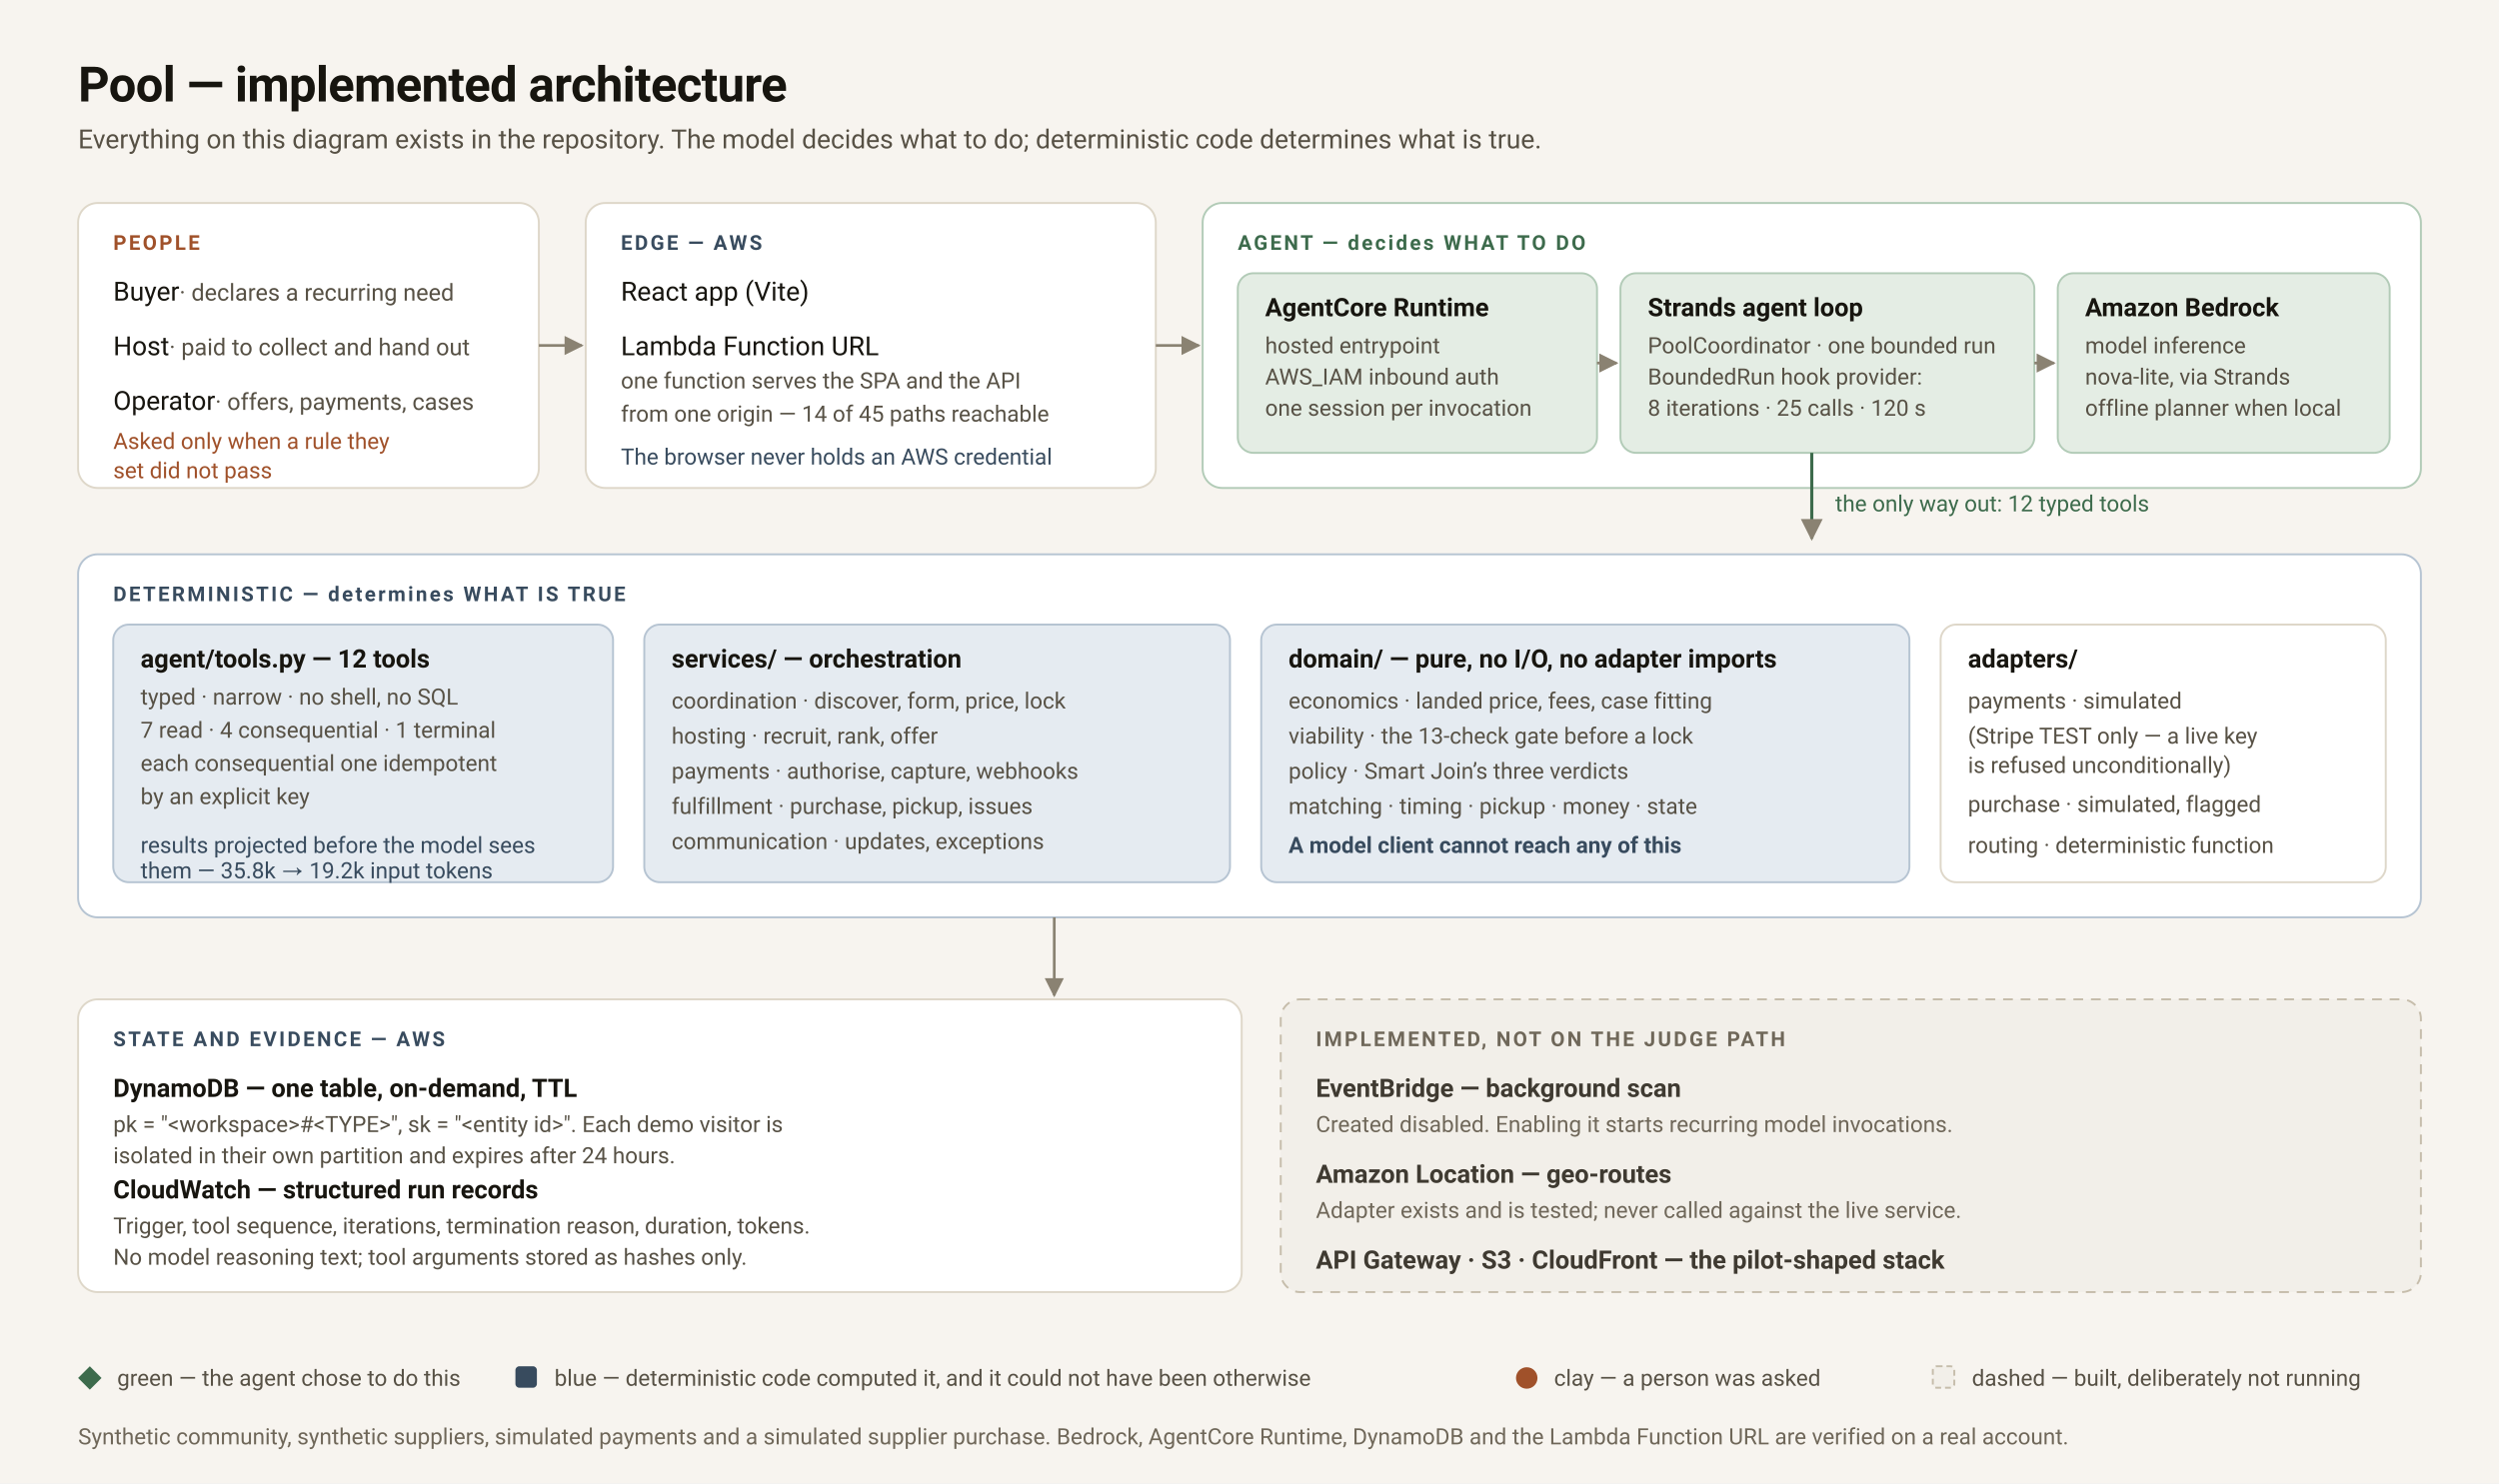
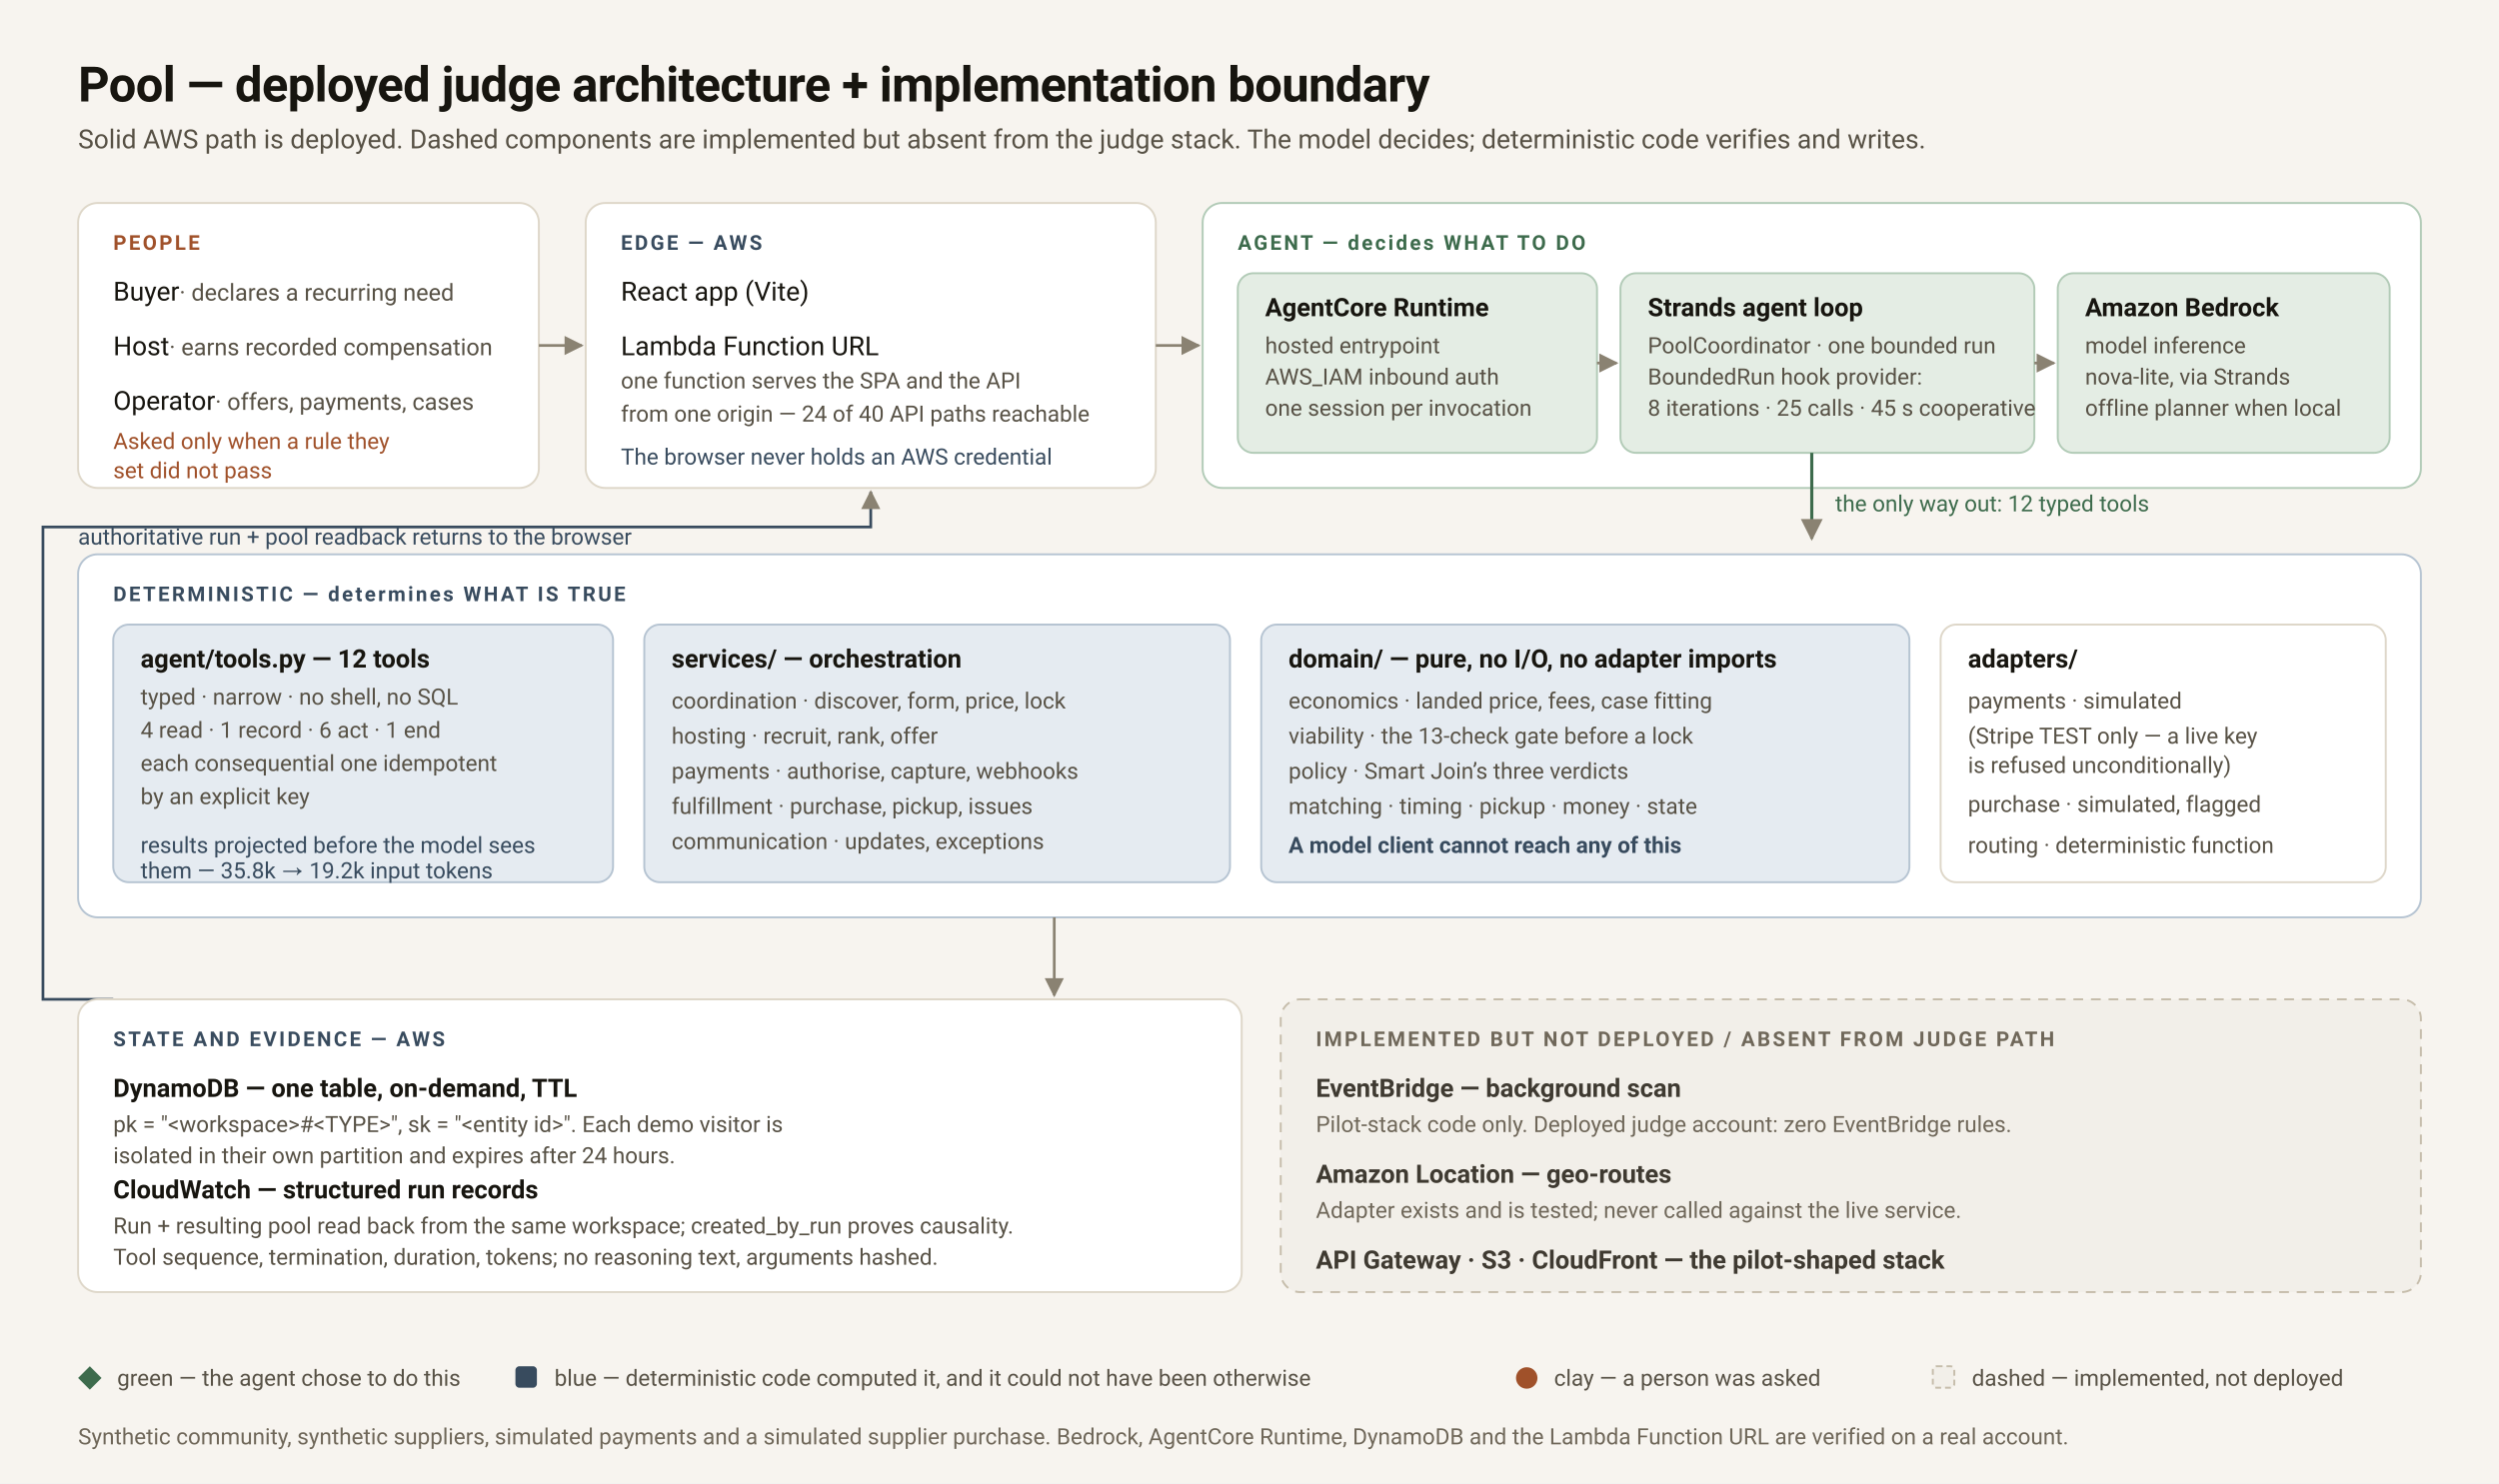
<svg xmlns="http://www.w3.org/2000/svg" viewBox="0 0 1280 760" width="1280" height="760" role="img" aria-labelledby="title desc" font-family="ui-sans-serif, system-ui, -apple-system, 'Segoe UI', Roboto, Helvetica, Arial, sans-serif">
  <defs>
    <marker id="a" viewBox="0 0 10 10" refX="9" refY="5" markerWidth="7" markerHeight="7" orient="auto-start-reverse">
      <path d="M0 0 10 5 0 10z" fill="#8a8272" />
    </marker>
  </defs>
  <rect width="1280" height="760" fill="#f7f4ef" />
-   <text x="40" y="52" font-size="25" font-weight="600" fill="#17150f" letter-spacing="-0.3">Pool — implemented architecture</text>
-   <text x="40" y="76" font-size="13.5" fill="#575145">Everything on this diagram exists in the repository. The model decides what to do; deterministic code determines what is true.</text>
+   <text x="40" y="52" font-size="25" font-weight="600" fill="#17150f" letter-spacing="-0.3">Pool — deployed judge architecture + implementation boundary</text>
+   <text x="40" y="76" font-size="13.5" fill="#575145">Solid AWS path is deployed. Dashed components are implemented but absent from the judge stack. The model decides; deterministic code verifies and writes.</text>
  <rect x="40" y="104" width="236" height="146" rx="10" fill="#ffffff" stroke="#ded7c9" />
  <text x="58" y="128" font-size="10.5" font-weight="700" letter-spacing="1.2" fill="#a0512a">PEOPLE</text>
  <g font-size="13.5" fill="#17150f">
    <text x="58" y="154">Buyer<tspan fill="#575145" font-size="12"> · declares a recurring need</tspan>
    </text>
-     <text x="58" y="182">Host<tspan fill="#575145" font-size="12"> · paid to collect and hand out</tspan>
+     <text x="58" y="182">Host<tspan fill="#575145" font-size="12"> · earns recorded compensation</tspan>
    </text>
    <text x="58" y="210">Operator<tspan fill="#575145" font-size="12"> · offers, payments, cases</tspan>
    </text>
  </g>
  <text x="58" y="230" font-size="11.5" fill="#a0512a">Asked only when a rule they</text>
  <text x="58" y="245" font-size="11.5" fill="#a0512a">set did not pass</text>
  <rect x="300" y="104" width="292" height="146" rx="10" fill="#ffffff" stroke="#ded7c9" />
  <text x="318" y="128" font-size="10.5" font-weight="700" letter-spacing="1.2" fill="#384b5e">EDGE — AWS</text>
  <g font-size="13.5" fill="#17150f">
    <text x="318" y="154">React app (Vite)</text>
    <text x="318" y="182">Lambda Function URL</text>
  </g>
  <text x="318" y="199" font-size="11.5" fill="#575145">one function serves the SPA and the API</text>
-   <text x="318" y="216" font-size="11.5" fill="#575145">from one origin — 14 of 45 paths reachable</text>
+   <text x="318" y="216" font-size="11.5" fill="#575145">from one origin — 24 of 40 API paths reachable</text>
  <text x="318" y="238" font-size="11.5" fill="#384b5e">The browser never holds an AWS credential</text>
  <rect x="616" y="104" width="624" height="146" rx="10" fill="#ffffff" stroke="#b2cbb7" />
  <text x="634" y="128" font-size="10.5" font-weight="700" letter-spacing="1.2" fill="#3d6b4c">AGENT — decides WHAT TO DO</text>
  <rect x="634" y="140" width="184" height="92" rx="8" fill="#e4ede4" stroke="#b2cbb7" />
  <text x="648" y="162" font-size="13" font-weight="600" fill="#17150f">AgentCore Runtime</text>
  <text x="648" y="181" font-size="11.5" fill="#575145">hosted entrypoint</text>
  <text x="648" y="197" font-size="11.5" fill="#575145">AWS_IAM inbound auth</text>
  <text x="648" y="213" font-size="11.5" fill="#575145">one session per invocation</text>
  <rect x="830" y="140" width="212" height="92" rx="8" fill="#e4ede4" stroke="#b2cbb7" />
  <text x="844" y="162" font-size="13" font-weight="600" fill="#17150f">Strands agent loop</text>
  <text x="844" y="181" font-size="11.5" fill="#575145">PoolCoordinator · one bounded run</text>
  <text x="844" y="197" font-size="11.5" fill="#575145">BoundedRun hook provider:</text>
-   <text x="844" y="213" font-size="11.5" fill="#575145">8 iterations · 25 calls · 120 s</text>
+   <text x="844" y="213" font-size="11.5" fill="#575145">8 iterations · 25 calls · 45 s cooperative</text>
  <rect x="1054" y="140" width="170" height="92" rx="8" fill="#e4ede4" stroke="#b2cbb7" />
  <text x="1068" y="162" font-size="13" font-weight="600" fill="#17150f">Amazon Bedrock</text>
  <text x="1068" y="181" font-size="11.5" fill="#575145">model inference</text>
  <text x="1068" y="197" font-size="11.5" fill="#575145">nova-lite, via Strands</text>
  <text x="1068" y="213" font-size="11.5" fill="#575145">offline planner when local</text>
  <line x1="276" y1="177" x2="298" y2="177" stroke="#8a8272" stroke-width="1.4" marker-end="url(#a)" />
  <line x1="592" y1="177" x2="614" y2="177" stroke="#8a8272" stroke-width="1.4" marker-end="url(#a)" />
  <line x1="818" y1="186" x2="828" y2="186" stroke="#8a8272" stroke-width="1.4" marker-end="url(#a)" />
  <line x1="1042" y1="186" x2="1052" y2="186" stroke="#8a8272" stroke-width="1.4" marker-end="url(#a)" />
  <path d="M928 232 V276" stroke="#3d6b4c" stroke-width="1.6" fill="none" marker-end="url(#a)" />
  <text x="940" y="262" font-size="11.5" fill="#3d6b4c">the only way out: 12 typed tools</text>
  <rect x="40" y="284" width="1200" height="186" rx="10" fill="#ffffff" stroke="#b6c4d2" />
  <text x="58" y="308" font-size="10.5" font-weight="700" letter-spacing="1.2" fill="#384b5e">DETERMINISTIC — determines WHAT IS TRUE</text>
  <rect x="58" y="320" width="256" height="132" rx="8" fill="#e5ebf1" stroke="#b6c4d2" />
  <text x="72" y="342" font-size="13" font-weight="600" fill="#17150f">agent/tools.py — 12 tools</text>
  <text x="72" y="361" font-size="11.5" fill="#575145">typed · narrow · no shell, no SQL</text>
-   <text x="72" y="378" font-size="11.5" fill="#575145">7 read · 4 consequential · 1 terminal</text>
+   <text x="72" y="378" font-size="11.5" fill="#575145">4 read · 1 record · 6 act · 1 end</text>
  <text x="72" y="395" font-size="11.5" fill="#575145">each consequential one idempotent</text>
  <text x="72" y="412" font-size="11.5" fill="#575145">by an explicit key</text>
  <text x="72" y="437" font-size="11.5" fill="#384b5e">results projected before the model sees</text>
  <text x="72" y="450" font-size="11.5" fill="#384b5e">them — 35.8k → 19.2k input tokens</text>
  <rect x="330" y="320" width="300" height="132" rx="8" fill="#e5ebf1" stroke="#b6c4d2" />
  <text x="344" y="342" font-size="13" font-weight="600" fill="#17150f">services/ — orchestration</text>
  <text x="344" y="363" font-size="11.5" fill="#575145">coordination · discover, form, price, lock</text>
  <text x="344" y="381" font-size="11.5" fill="#575145">hosting · recruit, rank, offer</text>
  <text x="344" y="399" font-size="11.5" fill="#575145">payments · authorise, capture, webhooks</text>
  <text x="344" y="417" font-size="11.5" fill="#575145">fulfillment · purchase, pickup, issues</text>
  <text x="344" y="435" font-size="11.5" fill="#575145">communication · updates, exceptions</text>
  <rect x="646" y="320" width="332" height="132" rx="8" fill="#e5ebf1" stroke="#b6c4d2" />
  <text x="660" y="342" font-size="13" font-weight="600" fill="#17150f">domain/ — pure, no I/O, no adapter imports</text>
  <text x="660" y="363" font-size="11.5" fill="#575145">economics · landed price, fees, case fitting</text>
  <text x="660" y="381" font-size="11.5" fill="#575145">viability · the 13-check gate before a lock</text>
  <text x="660" y="399" font-size="11.5" fill="#575145">policy · Smart Join’s three verdicts</text>
  <text x="660" y="417" font-size="11.5" fill="#575145">matching · timing · pickup · money · state</text>
  <text x="660" y="437" font-size="11.5" font-weight="600" fill="#384b5e">A model client cannot reach any of this</text>
  <rect x="994" y="320" width="228" height="132" rx="8" fill="#ffffff" stroke="#ded7c9" />
  <text x="1008" y="342" font-size="13" font-weight="600" fill="#17150f">adapters/</text>
  <text x="1008" y="363" font-size="11.5" fill="#575145">payments · simulated</text>
  <text x="1008" y="381" font-size="11.5" fill="#575145">(Stripe TEST only — a live key</text>
  <text x="1008" y="396" font-size="11.5" fill="#575145">is refused unconditionally)</text>
  <text x="1008" y="416" font-size="11.5" fill="#575145">purchase · simulated, flagged</text>
  <text x="1008" y="437" font-size="11.5" fill="#575145">routing · deterministic function</text>
  <path d="M540 470 V510" stroke="#8a8272" stroke-width="1.4" fill="none" marker-end="url(#a)" />
+   <path d="M58 512 H22 V270 H446 V252" stroke="#384b5e" stroke-width="1.4" fill="none" marker-end="url(#a)" />
+   <text x="40" y="279" font-size="11.5" fill="#384b5e">authoritative run + pool readback returns to the browser</text>
  <rect x="40" y="512" width="596" height="150" rx="10" fill="#ffffff" stroke="#ded7c9" />
  <text x="58" y="536" font-size="10.5" font-weight="700" letter-spacing="1.2" fill="#384b5e">STATE AND EVIDENCE — AWS</text>
  <g font-size="13" font-weight="600" fill="#17150f">
    <text x="58" y="562">DynamoDB — one table, on-demand, TTL</text>
    <text x="58" y="614">CloudWatch — structured run records</text>
  </g>
  <text x="58" y="580" font-size="11.5" fill="#575145">pk = "&lt;workspace&gt;#&lt;TYPE&gt;", sk = "&lt;entity id&gt;". Each demo visitor is</text>
  <text x="58" y="596" font-size="11.5" fill="#575145">isolated in their own partition and expires after 24 hours.</text>
-   <text x="58" y="632" font-size="11.5" fill="#575145">Trigger, tool sequence, iterations, termination reason, duration, tokens.</text>
-   <text x="58" y="648" font-size="11.5" fill="#575145">No model reasoning text; tool arguments stored as hashes only.</text>
+   <text x="58" y="632" font-size="11.5" fill="#575145">Run + resulting pool read back from the same workspace; created_by_run proves causality.</text>
+   <text x="58" y="648" font-size="11.5" fill="#575145">Tool sequence, termination, duration, tokens; no reasoning text, arguments hashed.</text>
  <rect x="656" y="512" width="584" height="150" rx="10" fill="#f2efe9" stroke="#c6bdab" stroke-dasharray="5 4" />
-   <text x="674" y="536" font-size="10.5" font-weight="700" letter-spacing="1.2" fill="#6f6759">IMPLEMENTED, NOT ON THE JUDGE PATH</text>
+   <text x="674" y="536" font-size="10.5" font-weight="700" letter-spacing="1.2" fill="#6f6759">IMPLEMENTED BUT NOT DEPLOYED / ABSENT FROM JUDGE PATH</text>
  <g font-size="13" font-weight="600" fill="#3f3a31">
    <text x="674" y="562">EventBridge — background scan</text>
    <text x="674" y="606">Amazon Location — geo-routes</text>
    <text x="674" y="650">API Gateway · S3 · CloudFront — the pilot-shaped stack</text>
  </g>
-   <text x="674" y="580" font-size="11.5" fill="#6f6759">Created disabled. Enabling it starts recurring model invocations.</text>
+   <text x="674" y="580" font-size="11.5" fill="#6f6759">Pilot-stack code only. Deployed judge account: zero EventBridge rules.</text>
  <text x="674" y="624" font-size="11.5" fill="#6f6759">Adapter exists and is tested; never called against the live service.</text>
  <g font-size="11.5">
    <path d="M46 700 52 706 46 712 40 706z" fill="#3d6b4c" />
    <text x="60" y="710" fill="#575145">green — the agent chose to do this</text>
    <rect x="264" y="700" width="11" height="11" rx="2" fill="#384b5e" />
    <text x="284" y="710" fill="#575145">blue — deterministic code computed it, and it could not have been otherwise</text>
    <circle cx="782" cy="706" r="5.5" fill="#a0512a" />
    <text x="796" y="710" fill="#575145">clay — a person was asked</text>
    <rect x="990" y="700" width="11" height="11" rx="2" fill="#f2efe9" stroke="#c6bdab" stroke-dasharray="3 2" />
-     <text x="1010" y="710" fill="#575145">dashed — built, deliberately not running</text>
+     <text x="1010" y="710" fill="#575145">dashed — implemented, not deployed</text>
  </g>
  <text x="40" y="740" font-size="11.5" fill="#6f6759">Synthetic community, synthetic suppliers, simulated payments and a simulated supplier purchase. Bedrock, AgentCore Runtime, DynamoDB and the Lambda Function URL are verified on a real account.</text>
</svg>
